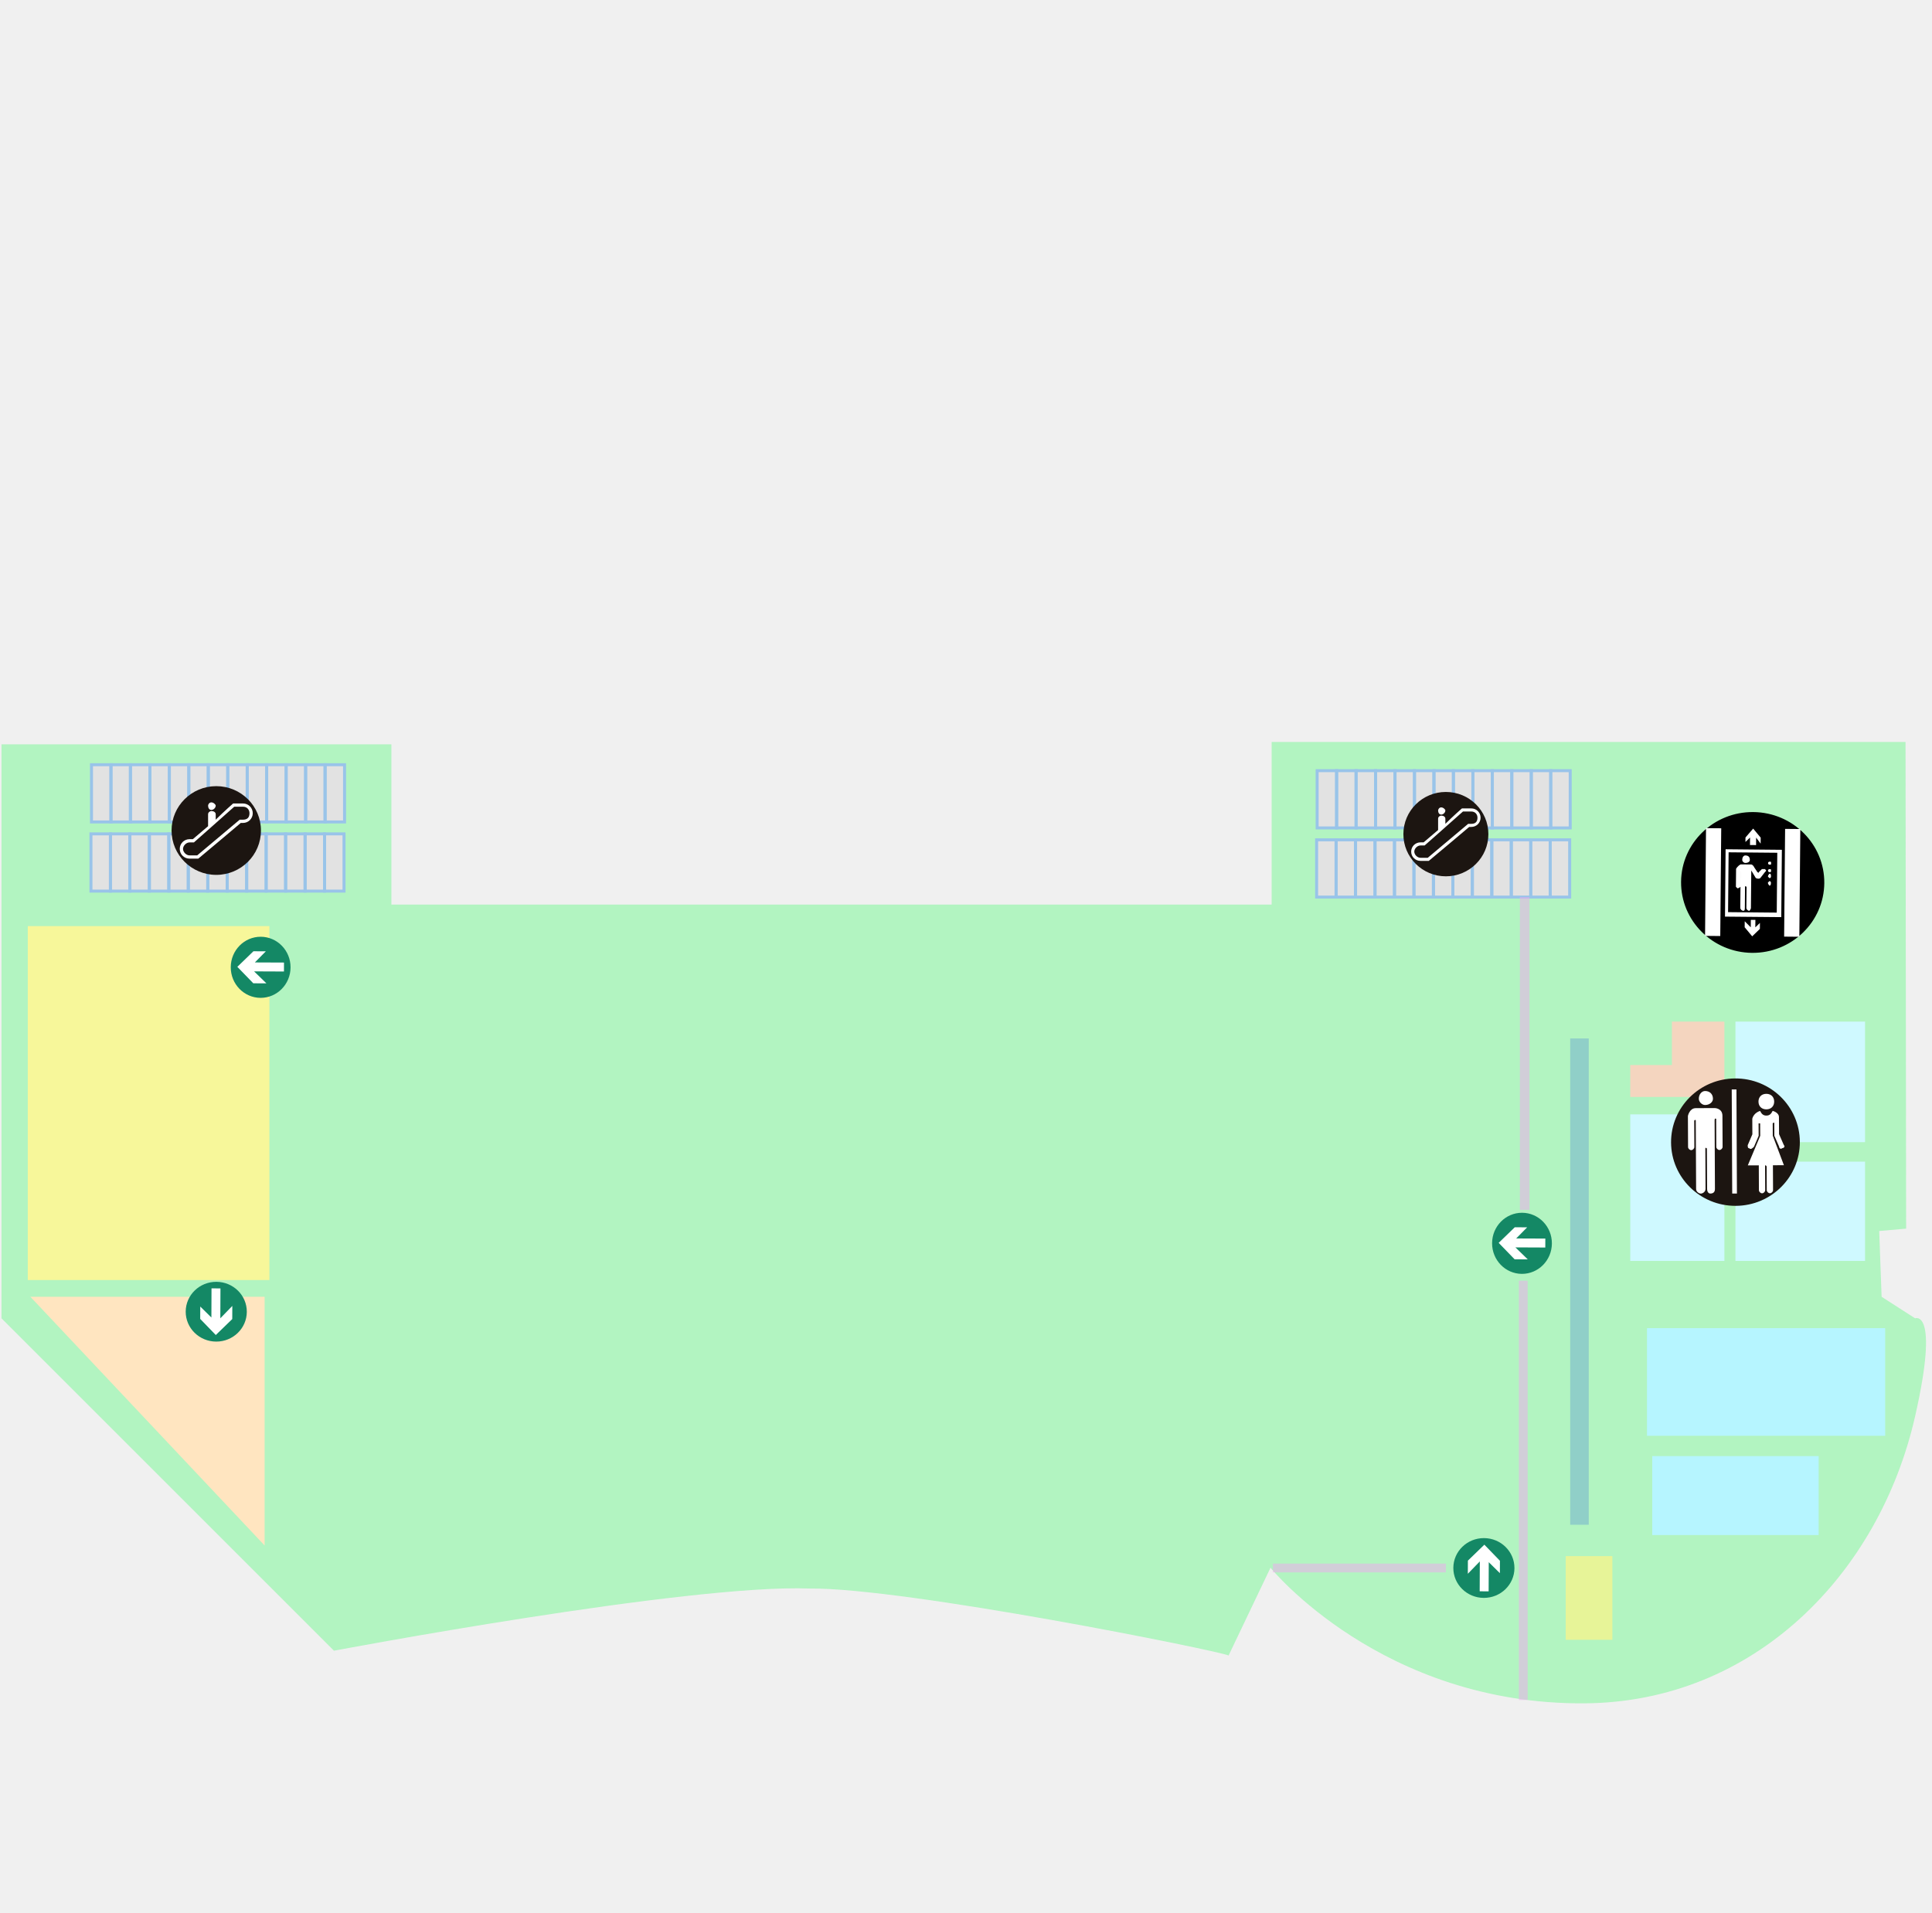
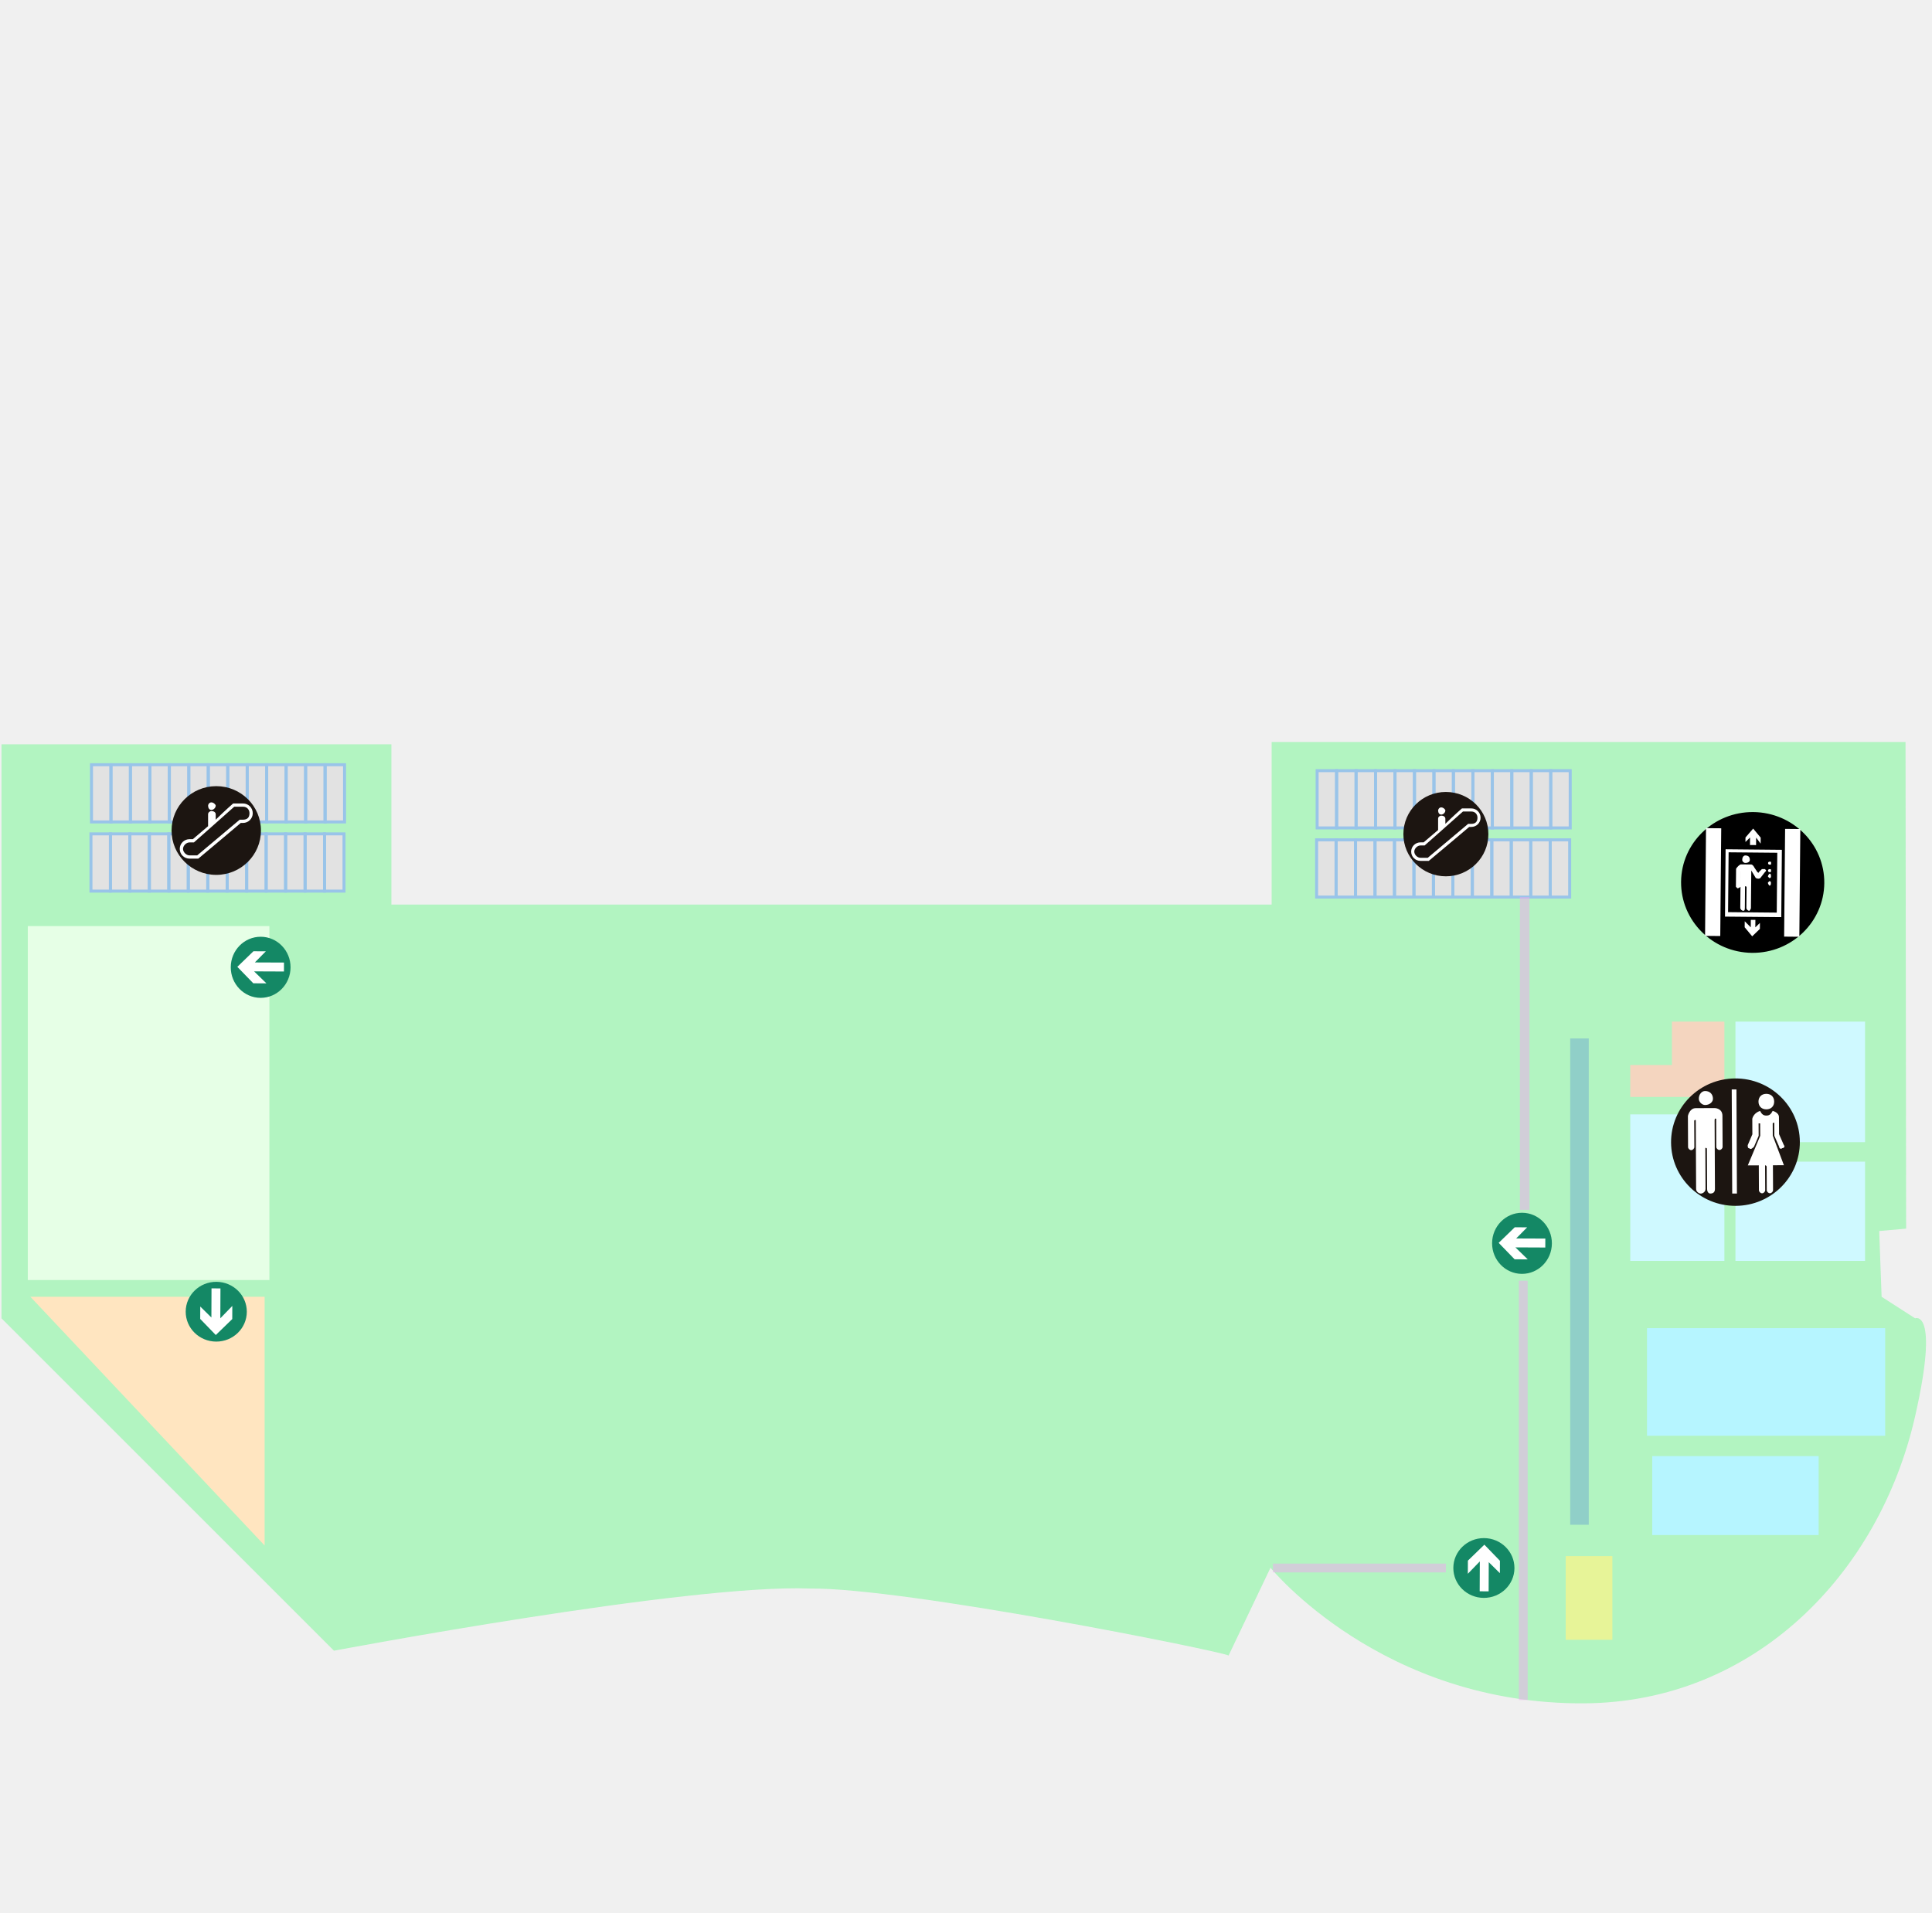
<svg xmlns="http://www.w3.org/2000/svg" version="1.1" id="图层_1" x="0px" y="0px" width="1292.763px" height="1280px" viewBox="0 0 1292.763 1280" enable-background="new 0 0 1292.763 1280" xml:space="preserve">
  <path opacity="0.7" fill="#97F5AD" enable-background="new    " d="M1,498.193v384.135l222.478,222.478  c0,0,236.883-44.816,318.512-41.615c63.484-0.622,273.696,41.615,280.098,44.816l28.04-58.751c0,0,74.396,91.866,210.443,90.763  c113.173-0.917,196.869-86.43,220.878-192.067c16.455-72.403,0-65.623,0-65.623l-22.408-14.405l-1.601-44.015l18.006-1.601  l-0.399-325.714H850.898v108.838H261.892V498.193H1z" />
  <g>
    <g>
      <rect x="61.215" y="511.818" fill="#E2E2E2" width="168.629" height="38.305" />
      <rect x="61.215" y="511.818" fill="none" stroke="#99C4E9" stroke-width="2" stroke-miterlimit="10" width="13.026" height="38.305" />
      <rect x="74.241" y="511.818" fill="none" stroke="#99C4E9" stroke-width="2" stroke-miterlimit="10" width="13.026" height="38.305" />
      <rect x="87.267" y="511.818" fill="none" stroke="#99C4E9" stroke-width="2" stroke-miterlimit="10" width="13.026" height="38.305" />
      <rect x="100.29" y="511.818" fill="none" stroke="#99C4E9" stroke-width="2" stroke-miterlimit="10" width="13.026" height="38.305" />
      <rect x="113.316" y="511.818" fill="none" stroke="#99C4E9" stroke-width="2" stroke-miterlimit="10" width="13.026" height="38.305" />
      <rect x="126.341" y="511.818" fill="none" stroke="#99C4E9" stroke-width="2" stroke-miterlimit="10" width="13.026" height="38.305" />
      <rect x="139.367" y="511.818" fill="none" stroke="#99C4E9" stroke-width="2" stroke-miterlimit="10" width="13.026" height="38.305" />
      <rect x="152.391" y="511.818" fill="none" stroke="#99C4E9" stroke-width="2" stroke-miterlimit="10" width="13.026" height="38.305" />
      <rect x="165.417" y="511.818" fill="none" stroke="#99C4E9" stroke-width="2" stroke-miterlimit="10" width="13.026" height="38.305" />
      <rect x="178.443" y="511.818" fill="none" stroke="#99C4E9" stroke-width="2" stroke-miterlimit="10" width="13.026" height="38.305" />
      <rect x="191.469" y="511.818" fill="none" stroke="#99C4E9" stroke-width="2" stroke-miterlimit="10" width="13.026" height="38.305" />
      <rect x="204.495" y="511.818" fill="none" stroke="#99C4E9" stroke-width="2" stroke-miterlimit="10" width="13.026" height="38.305" />
      <rect x="217.519" y="511.818" fill="none" stroke="#99C4E9" stroke-width="2" stroke-miterlimit="10" width="13.026" height="38.305" />
    </g>
    <g>
      <rect x="60.864" y="558.107" fill="#E2E2E2" width="168.629" height="38.305" />
      <rect x="60.864" y="558.107" fill="none" stroke="#99C4E9" stroke-width="2" stroke-miterlimit="10" width="13.026" height="38.305" />
      <rect x="73.889" y="558.107" fill="none" stroke="#99C4E9" stroke-width="2" stroke-miterlimit="10" width="13.026" height="38.305" />
      <rect x="86.915" y="558.107" fill="none" stroke="#99C4E9" stroke-width="2" stroke-miterlimit="10" width="13.026" height="38.305" />
      <rect x="99.938" y="558.107" fill="none" stroke="#99C4E9" stroke-width="2" stroke-miterlimit="10" width="13.026" height="38.305" />
      <rect x="112.964" y="558.107" fill="none" stroke="#99C4E9" stroke-width="2" stroke-miterlimit="10" width="13.026" height="38.305" />
      <rect x="125.991" y="558.107" fill="none" stroke="#99C4E9" stroke-width="2" stroke-miterlimit="10" width="13.026" height="38.305" />
      <rect x="139.017" y="558.107" fill="none" stroke="#99C4E9" stroke-width="2" stroke-miterlimit="10" width="13.026" height="38.305" />
      <rect x="152.04" y="558.107" fill="none" stroke="#99C4E9" stroke-width="2" stroke-miterlimit="10" width="13.026" height="38.305" />
      <rect x="165.066" y="558.107" fill="none" stroke="#99C4E9" stroke-width="2" stroke-miterlimit="10" width="13.026" height="38.305" />
      <rect x="178.092" y="558.107" fill="none" stroke="#99C4E9" stroke-width="2" stroke-miterlimit="10" width="13.026" height="38.305" />
      <rect x="191.119" y="558.107" fill="none" stroke="#99C4E9" stroke-width="2" stroke-miterlimit="10" width="13.026" height="38.305" />
      <rect x="204.145" y="558.107" fill="none" stroke="#99C4E9" stroke-width="2" stroke-miterlimit="10" width="13.026" height="38.305" />
      <rect x="217.168" y="558.107" fill="none" stroke="#99C4E9" stroke-width="2" stroke-miterlimit="10" width="13.026" height="38.305" />
    </g>
  </g>
-   <rect x="18.606" y="619.836" fill="#F7F79A" width="161.657" height="236.883" />
+   <rect x="18.606" y="619.836" fill="#E6FFE6" width="161.657" height="236.883" />
  <polygon fill="#FFE5C0" points="20.328,867.923 177.062,867.923 177.062,1034.381 " />
  <rect x="1050.673" y="695.014" fill="#90CFC8" width="12.416" height="325.486" />
  <rect x="1102.054" y="888.923" fill="#B6F5FF" width="159.384" height="72.025" />
  <rect x="1105.563" y="974.563" fill="#B6F5FF" width="111.368" height="52.819" />
  <g>
    <path d="M1220.689,591.082c-0.239,26.007-21.879,46.904-48.339,46.653c-26.459-0.252-47.719-21.549-47.489-47.573   c0.239-26.014,21.879-46.904,48.338-46.653C1199.658,543.754,1220.93,565.058,1220.689,591.082z" />
    <path fill="#FFFFFF" d="M1177.591,621.714l-5.139,4.955l-5.045-6.066l0.05-4.001l4.034,4.04l0.045-4.994l3.053,0.028l-0.05,4.999   l3.086-2.974L1177.591,621.714z M1167.955,560.526l5.144-5.959l5.032,6.059l-0.033,4.006l-3.014-4.034l-0.039,4.999l-4.079-0.028   l0.045-5.011l-3.079,2.969L1167.955,560.526z M1164.606,593.548c0,0-1.031,0.988-2.048,0.976l-1.01-1.016l0.112-12.014   c0,0,1.044-1.992,3.086-2.974l7.131,0.073c0,0,1.01,0.011,2.014,2.026l2.003,3.014c0,0,0.998,1.021,1.021,0.018l2.048-1.98   c1.016,0.005,2.037,0.018,2.037,0.018c1.005,1.016,1.005,1.016-0.023,1.998l-3.086,3.977c0,0-1.021,0.988-3.052-0.028l-3.001-5.04   l-0.235,25.037c-0.005,1.003-1.037,1.992-1.037,1.992c-1.016-0.005-2.031-1.021-2.014-2.021l0.128-14.021   c0,0-1.01-1.005-1.021-0.005l-0.122,14.016c-0.018,1.005-0.018,2.016-1.037,1.993c-1.021-0.011-2.031-1.016-2.021-2.021   l0.234-25.031c0,0,0,0-0.018,0.993L1164.606,593.548z M1184.983,590.736c-0.005,1.005-0.018,1.998-1.032,1.993   c0,0-1.005-1.01-0.993-2.016l1.021-0.993C1185.001,589.73,1184.983,590.736,1184.983,590.736L1184.983,590.736z M1185.022,586.73   c0,0-0.005,1.003-1.032,0.988l-0.998-1.01c0.005-1,1.032-1.993,1.032-1.993C1185.04,584.727,1185.029,585.73,1185.022,586.73   L1185.022,586.73z M1185.063,582.729c-0.018,0.993-0.018,0.993-1.027,0.981c0,0-1.016,0-1.005-1.01   c0.011-0.998,1.022-0.998,1.022-0.998C1185.068,581.719,1185.068,581.719,1185.063,582.729L1185.063,582.729z M1185.107,577.717   c0,1.005,0,1.005-1.032,0.993c0,0-1.01-0.018-1.005-1.016s1.027-0.988,1.027-0.988   C1185.118,576.725,1185.118,576.725,1185.107,577.717L1185.107,577.717z M1170.867,575.575c0,1.005-1.031,1.998-3.063,1.98   c-1.016-0.011-2.031-1.027-2.019-2.026c0.018-2.003,1.049-2.996,2.071-2.986C1169.886,572.563,1170.9,573.578,1170.867,575.575   L1170.867,575.575z M1190.28,568.751l-35.628-0.341l-0.402,45.075l37.654,0.339l0.407-45.057L1190.28,568.751z M1189.241,570.744   c-0.018,3.008-0.341,38.06-0.363,40.058c-3.058-0.039-29.512-0.279-32.576-0.312c0.023-1.998,0.346-37.05,0.369-40.053   C1159.718,570.476,1186.189,570.715,1189.241,570.744L1189.241,570.744z M1203.994,626.96l-10.171-0.094l0.648-72.092l10.178,0.089   L1203.994,626.96z M1151.082,626.47l-10.171-0.094l0.641-72.097l10.177,0.083L1151.082,626.47z" />
  </g>
  <g>
    <rect x="1161.246" y="683.754" fill="#CFF9FF" width="86.721" height="80.672" />
    <rect x="1161.246" y="777.477" fill="#CFF9FF" width="86.721" height="66.436" />
    <rect x="1090.855" y="745.842" fill="#CFF9FF" width="62.994" height="98.073" />
    <polygon fill="#F4D5BF" points="1118.735,683.754 1118.735,712.821 1090.855,712.821 1090.855,734.174 1153.849,734.174    1153.849,721.124 1153.849,712.821 1153.849,683.754  " />
    <g>
      <path fill="#1C1511" d="M1204.334,764.211c0.116,23.548-19.073,42.733-42.872,42.853c-23.795,0.116-43.18-18.883-43.301-42.426    c-0.11-23.548,19.084-42.727,42.884-42.848C1184.836,721.664,1204.218,740.663,1204.334,764.211z" />
      <g>
        <path fill="#FFFFFF" d="M1187.163,737.26c0.012,3.12-2.078,5.208-5.228,5.224c-3.151,0.01-5.259-2.053-5.28-5.174     c-0.015-3.12,2.078-5.21,5.228-5.224C1185.028,732.072,1187.142,734.14,1187.163,737.26L1187.163,737.26z" />
        <path fill="#FFFFFF" d="M1133.734,767.678c0.011,1.042-1.037,2.089-2.088,2.094c-1.047,0-2.109-1.037-2.109-2.073l-0.102-20.794     c0,0,1.028-5.205,5.224-5.229l12.612-0.061c0,0,5.244-0.025,5.268,5.174l0.106,20.801c0,1.042-1.042,2.078-2.094,2.088     c-1.052,0.005-2.104-1.032-2.114-2.068l-0.09-18.718c0,0-1.057-1.042-1.042,1.047l0.216,45.757     c0.015,2.073-1.021,3.115-3.13,3.135c-1.045,0-2.107-1.037-2.114-3.115l-0.131-27.036c0,0-1.057-1.042-1.052,0l0.128,27.041     c0.015,2.078-2.083,3.132-3.135,3.135c-1.042,0.005-3.151-1.032-3.166-3.105l-0.223-45.752c0,0-0.005-1.042-1.047,0.005     L1133.734,767.678z" />
        <path fill="#FFFFFF" d="M1190.352,747.638l0.07,11.445l3.181,7.261c1.057,1.037,0.011,2.083-1.037,2.089     c-1.052,1.042-2.104,0.01-2.112-1.032l-3.186-7.261l-0.03-8.318c-0.015-1.047-1.062,0-1.062,0l0.046,8.318l7.448,19.719     l-7.351,0.036l0.085,16.648c0.005,1.037-1.042,2.083-2.094,2.083c-1.047,0.01-2.104-1.021-2.109-2.063l-0.075-15.601     c-0.011-1.032-1.057-1.032-1.057-1.032l0.075,16.633c0.011,1.042-1.031,2.089-2.088,2.094c-1.052,0.01-2.109-1.032-2.109-2.07     l-0.08-16.638l-7.358,0.031l8.313-19.794l-0.049-8.318h-1.047l0.046,8.318l-3.115,7.297c-1.047,1.047-2.094,2.089-3.151,1.062     c-1.047,0.005-1.057-1.042-1.057-2.083l3.115-7.287l-0.051-10.403c1.032-4.167,5.224-5.224,5.224-5.224     c1.057,2.073,2.119,3.11,4.218,3.101c2.099-0.01,3.14-1.062,4.189-3.146C1186.14,743.5,1190.344,744.518,1190.352,747.638     L1190.352,747.638z" />
        <path fill="#FFFFFF" d="M1146.192,735.378c0.011,2.083-2.089,4.171-5.239,4.192c-2.099,0.011-4.207-2.063-4.218-4.151     c-0.02-3.105,2.068-5.205,4.171-5.219C1144.057,730.19,1146.171,732.253,1146.192,735.378L1146.192,735.378z" />
        <rect x="1158.931" y="729.152" transform="matrix(-1 0.0047 -0.0047 -1 2324.595 1522.525)" fill="#FFFFFF" width="3.156" height="69.684" />
      </g>
    </g>
  </g>
  <g>
    <g>
      <rect x="881.343" y="515.81" fill="#E2E2E2" width="168.629" height="38.305" />
      <rect x="881.343" y="515.81" fill="none" stroke="#99C4E9" stroke-width="2" stroke-miterlimit="10" width="13.026" height="38.305" />
      <rect x="894.369" y="515.81" fill="none" stroke="#99C4E9" stroke-width="2" stroke-miterlimit="10" width="13.026" height="38.305" />
      <rect x="907.395" y="515.81" fill="none" stroke="#99C4E9" stroke-width="2" stroke-miterlimit="10" width="13.026" height="38.305" />
      <rect x="920.419" y="515.81" fill="none" stroke="#99C4E9" stroke-width="2" stroke-miterlimit="10" width="13.026" height="38.305" />
      <rect x="933.445" y="515.81" fill="none" stroke="#99C4E9" stroke-width="2" stroke-miterlimit="10" width="13.026" height="38.305" />
      <rect x="946.47" y="515.81" fill="none" stroke="#99C4E9" stroke-width="2" stroke-miterlimit="10" width="13.026" height="38.305" />
      <rect x="959.496" y="515.81" fill="none" stroke="#99C4E9" stroke-width="2" stroke-miterlimit="10" width="13.026" height="38.305" />
      <rect x="972.519" y="515.81" fill="none" stroke="#99C4E9" stroke-width="2" stroke-miterlimit="10" width="13.026" height="38.305" />
      <rect x="985.545" y="515.81" fill="none" stroke="#99C4E9" stroke-width="2" stroke-miterlimit="10" width="13.026" height="38.305" />
      <rect x="998.572" y="515.81" fill="none" stroke="#99C4E9" stroke-width="2" stroke-miterlimit="10" width="13.026" height="38.305" />
      <rect x="1011.598" y="515.81" fill="none" stroke="#99C4E9" stroke-width="2" stroke-miterlimit="10" width="13.026" height="38.305" />
      <rect x="1024.624" y="515.81" fill="none" stroke="#99C4E9" stroke-width="2" stroke-miterlimit="10" width="13.026" height="38.305" />
      <rect x="1037.647" y="515.81" fill="none" stroke="#99C4E9" stroke-width="2" stroke-miterlimit="10" width="13.026" height="38.305" />
    </g>
    <g>
      <rect x="880.992" y="562.099" fill="#E2E2E2" width="168.629" height="38.305" />
      <rect x="880.992" y="562.099" fill="none" stroke="#99C4E9" stroke-width="2" stroke-miterlimit="10" width="13.026" height="38.305" />
      <rect x="894.017" y="562.099" fill="none" stroke="#99C4E9" stroke-width="2" stroke-miterlimit="10" width="13.026" height="38.305" />
      <rect x="907.043" y="562.099" fill="none" stroke="#99C4E9" stroke-width="2" stroke-miterlimit="10" width="13.026" height="38.305" />
      <rect x="920.067" y="562.099" fill="none" stroke="#99C4E9" stroke-width="2" stroke-miterlimit="10" width="13.026" height="38.305" />
      <rect x="933.093" y="562.099" fill="none" stroke="#99C4E9" stroke-width="2" stroke-miterlimit="10" width="13.026" height="38.305" />
      <rect x="946.119" y="562.099" fill="none" stroke="#99C4E9" stroke-width="2" stroke-miterlimit="10" width="13.026" height="38.305" />
      <rect x="959.145" y="562.099" fill="none" stroke="#99C4E9" stroke-width="2" stroke-miterlimit="10" width="13.026" height="38.305" />
      <rect x="972.169" y="562.099" fill="none" stroke="#99C4E9" stroke-width="2" stroke-miterlimit="10" width="13.026" height="38.305" />
      <rect x="985.195" y="562.099" fill="none" stroke="#99C4E9" stroke-width="2" stroke-miterlimit="10" width="13.026" height="38.305" />
      <rect x="998.221" y="562.099" fill="none" stroke="#99C4E9" stroke-width="2" stroke-miterlimit="10" width="13.026" height="38.305" />
      <rect x="1011.247" y="562.099" fill="none" stroke="#99C4E9" stroke-width="2" stroke-miterlimit="10" width="13.026" height="38.305" />
      <rect x="1024.273" y="562.099" fill="none" stroke="#99C4E9" stroke-width="2" stroke-miterlimit="10" width="13.026" height="38.305" />
      <rect x="1037.297" y="562.099" fill="none" stroke="#99C4E9" stroke-width="2" stroke-miterlimit="10" width="13.026" height="38.305" />
    </g>
  </g>
  <g>
    <path fill="#1C1511" d="M995.918,558.284c0,15.59-12.731,28.228-28.435,28.228c-15.703,0-28.434-12.639-28.434-28.228   c0-15.595,12.731-28.238,28.434-28.238C983.187,530.047,995.918,542.689,995.918,558.284z" />
    <path fill="#FFFFFF" d="M978.228,541.064L978.228,541.064c0,0-5.546,4.821-11.092,10.331v-3.446c0-1.376-1.384-2.063-2.773-2.063   c-0.692,0-2.078,0.689-2.078,2.063v7.575c-4.852,4.132-9.705,8.264-9.705,8.264c-0.692,0-2.08,0-2.08,0   c-3.462,0-6.239,2.754-6.239,6.203c0,3.44,2.776,6.194,6.239,6.194h5.546c0,0,26.341-22.036,27.036-22.723c0.689,0,1.386,0,1.386,0   c3.466,0,6.239-2.754,6.239-6.2c0-3.44-2.773-6.197-6.239-6.197L978.228,541.064L978.228,541.064z M984.468,543.129   c2.77,0,4.159,2.063,4.159,4.132c0,2.756-1.388,4.136-4.159,4.136h-2.08l-27.034,22.723c-0.692,0-4.854,0-4.854,0   c-2.08,0-4.159-2.063-4.159-4.128c0-2.063,2.078-4.136,4.159-4.136h2.773c0,0,24.956-22.035,25.649-22.728   C979.617,543.129,984.468,543.129,984.468,543.129L984.468,543.129z M967.136,542.439c0,1.382-1.384,2.754-2.773,2.754   c-1.382,0-2.078-1.371-2.078-2.754c0-0.689,0.696-2.063,2.078-2.063C965.75,540.374,967.136,541.749,967.136,542.439   L967.136,542.439z" />
  </g>
  <g>
    <path fill="#1C1511" d="M174.608,555.859c0,16.395-13.389,29.686-29.904,29.686s-29.903-13.291-29.903-29.686   c0-16.401,13.389-29.697,29.903-29.697C161.22,526.163,174.608,539.458,174.608,555.859z" />
    <path fill="#FFFFFF" d="M156.003,537.75L156.003,537.75c0,0-5.832,5.07-11.665,10.865v-3.624c0-1.447-1.456-2.17-2.917-2.17   c-0.728,0-2.185,0.724-2.185,2.17v7.967c-5.102,4.345-10.207,8.691-10.207,8.691c-0.728,0-2.188,0-2.188,0   c-3.641,0-6.561,2.896-6.561,6.524c0,3.617,2.919,6.513,6.561,6.513h5.832c0,0,27.702-23.174,28.432-23.897   c0.724,0,1.458,0,1.458,0c3.645,0,6.561-2.896,6.561-6.52c0-3.617-2.917-6.517-6.561-6.517L156.003,537.75L156.003,537.75z    M162.565,539.92c2.913,0,4.373,2.17,4.373,4.345c0,2.899-1.46,4.349-4.373,4.349h-2.188l-28.43,23.897c-0.728,0-5.104,0-5.104,0   c-2.188,0-4.373-2.17-4.373-4.342c0-2.17,2.185-4.349,4.373-4.349h2.917c0,0,26.246-23.173,26.974-23.902   C157.465,539.92,162.565,539.92,162.565,539.92L162.565,539.92z M144.339,539.196c0,1.453-1.456,2.896-2.917,2.896   c-1.453,0-2.185-1.442-2.185-2.896c0-0.724,0.732-2.17,2.185-2.17C142.882,537.024,144.339,538.47,144.339,539.196L144.339,539.196   z" />
  </g>
  <g>
    <path fill="#148865" d="M144.785,857.908c11.292,0.049,20.41,9.041,20.365,20.092c-0.051,11.045-9.241,19.967-20.527,19.918   c-11.292-0.047-20.41-9.041-20.365-20.09C124.304,866.779,133.495,857.862,144.785,857.908z" />
    <path fill="#FFFFFF" d="M141.527,862.296l-0.079,19.501L134,874.453l-0.035,8.291l10.427,10.773l11.016-10.683l0.037-8.78   l-8.017,8.26l0.086-19.995L141.527,862.296z" />
  </g>
  <rect x="1017.014" y="600.405" opacity="0.5" fill="#EFA8EF" enable-background="new    " width="6.398" height="209.314" />
  <rect x="1016.314" y="857.167" opacity="0.5" fill="#EFA8EF" enable-background="new    " width="5.89" height="280.616" />
  <rect x="1047.673" y="1041.5" fill="#E7F498" width="31.208" height="56" />
  <g>
    <path fill="#148865" d="M194.418,647.488c-0.049,11.292-9.041,20.41-20.092,20.365c-11.045-0.051-19.967-9.241-19.918-20.527   c0.047-11.292,9.041-20.41,20.09-20.365C185.547,627.007,194.465,636.198,194.418,647.488z" />
    <path fill="#FFFFFF" d="M190.031,644.229l-19.501-0.079l7.344-7.448l-8.291-0.035l-10.773,10.427l10.683,11.016l8.78,0.037   l-8.26-8.017l19.995,0.086L190.031,644.229z" />
  </g>
  <rect x="851.75" y="1046.5" opacity="0.5" fill="#EFA8EF" enable-background="new    " width="115.734" height="5.89" />
  <g>
    <path fill="#148865" d="M1038.417,832.222c-0.049,11.292-9.041,20.41-20.092,20.365c-11.045-0.051-19.967-9.241-19.918-20.527   c0.047-11.292,9.041-20.41,20.09-20.365C1029.546,811.741,1038.463,820.932,1038.417,832.222z" />
    <path fill="#FFFFFF" d="M1034.029,828.964l-19.501-0.079l7.344-7.448l-8.291-0.035l-10.773,10.427l10.683,11.016l8.78,0.037   l-8.26-8.017l19.995,0.086L1034.029,828.964z" />
  </g>
  <g>
    <path fill="#148865" d="M992.837,1069.45c-11.292-0.049-20.41-9.041-20.365-20.092c0.051-11.045,9.241-19.967,20.527-19.918   c11.292,0.047,20.41,9.041,20.365,20.09C1013.318,1060.579,1004.127,1069.496,992.837,1069.45z" />
    <path fill="#FFFFFF" d="M996.095,1065.062l0.079-19.501l7.448,7.344l0.035-8.291l-10.427-10.773l-11.016,10.683l-0.037,8.78   l8.017-8.26l-0.086,19.995L996.095,1065.062z" />
  </g>
</svg>
